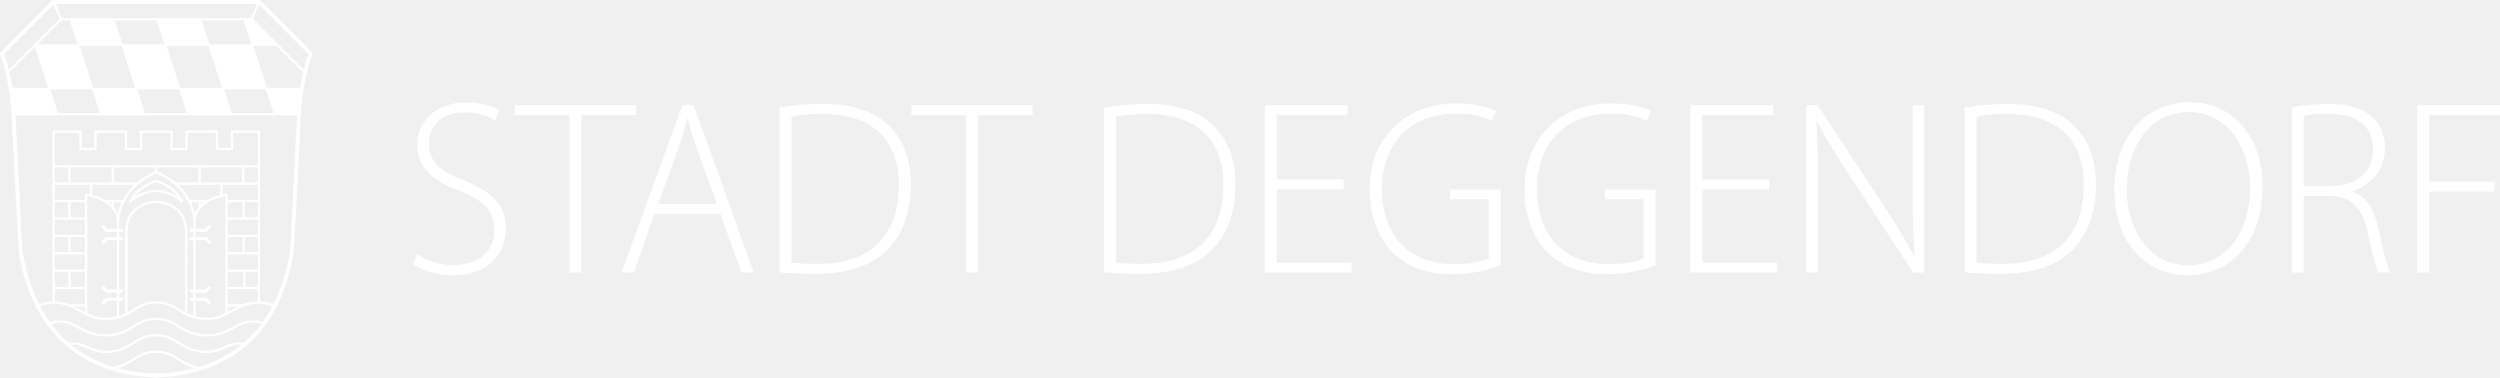
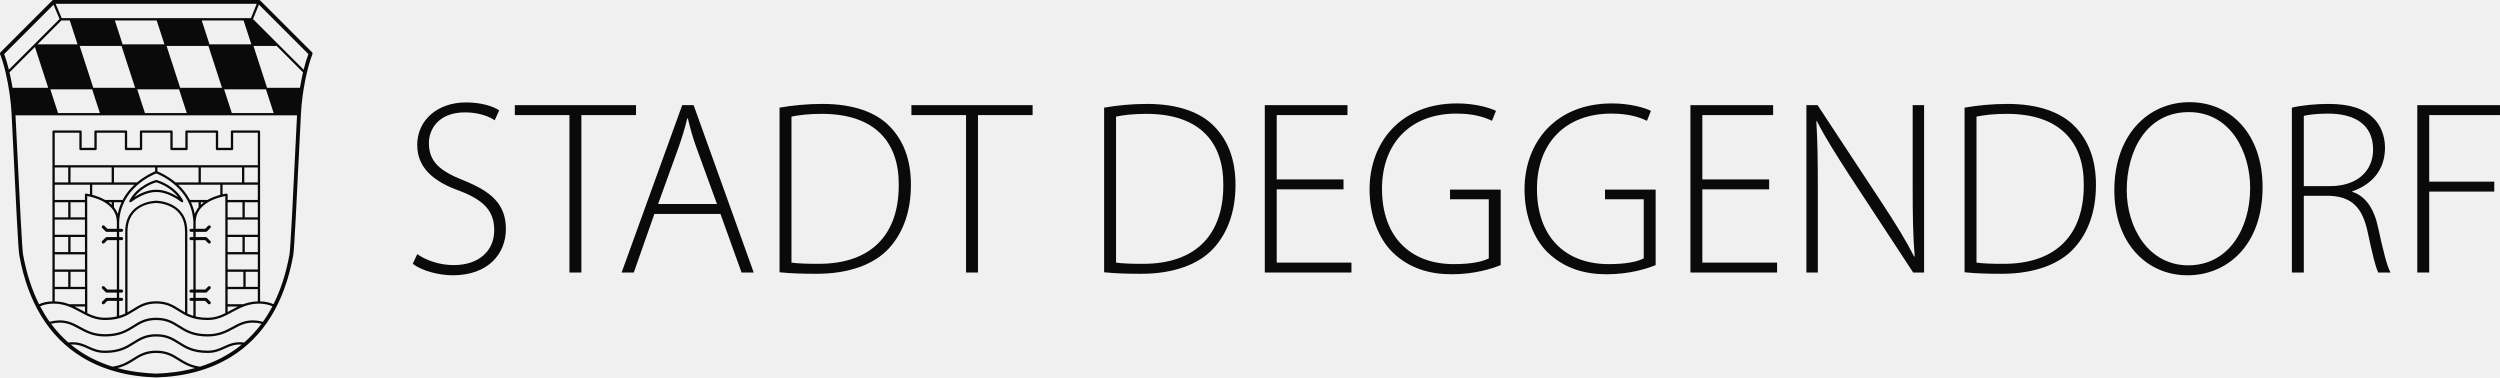
<svg xmlns="http://www.w3.org/2000/svg" version="1.1" id="Logo_1_" x="0px" y="0px" width="850.394px" height="128.39px" viewBox="0 0 850.394 128.39" enable-background="new 0 0 850.394 128.39" xml:space="preserve">
  <g id="Logo">
-     <polygon id="F" fill="#FFFFFF" points="850.39,39.148 850.39,35.77 822.262,35.77 822.262,92.7 826.316,92.7 826.316,65.168    848.447,65.168 848.447,61.79 826.316,61.79 826.316,39.148  " />
-     <path id="R" fill="#FFFFFF" d="M800.13,65.25v-0.17c6.589-2.276,11.149-7.18,11.149-14.862c0-3.97-1.521-7.773-3.969-10.055   c-3.213-3.211-7.941-4.815-15.376-4.815c-3.97,0-8.784,0.423-12.333,1.268V92.7h4.055V66.605h8.869   c7.519,0.337,11.066,4.05,12.84,12.245c1.521,7.187,2.703,12.169,3.634,13.851h4.141c-1.185-2.271-2.282-6.503-4.227-15.369   C807.564,70.999,804.69,66.688,800.13,65.25z M783.656,63.306V39.403c1.438-0.336,4.309-0.759,8.193-0.759   c8.954,0,15.376,3.545,15.376,12.244c0,7.522-5.745,12.418-14.53,12.418H783.656z" />
-     <path id="O" fill="#FFFFFF" d="M744.798,34.756c-14.275,0-25.594,11.325-25.594,29.988c0,17.827,10.896,28.896,24.92,28.896   c13.178,0,25.509-9.887,25.509-29.994C769.633,45.993,759.158,34.756,744.798,34.756z M744.378,90.253   c-13.517,0-20.952-12.747-20.952-25.595c0-13.346,6.674-26.524,21.12-26.524c14.275,0,20.864,13.689,20.864,25.765   C765.41,78.004,757.893,90.253,744.378,90.253z" />
-     <path id="D_2_" fill="#FFFFFF" d="M682.884,35.347c-5.407,0-10.223,0.51-14.616,1.268V92.62c4.139,0.428,8.278,0.51,12.67,0.51   c10.982,0,19.599-3.21,24.583-8.705c5.154-5.655,7.434-13.177,7.434-21.539c0-8.616-2.533-15.033-7.097-19.769   C701.127,38.134,693.271,35.347,682.884,35.347z M681.531,89.745c-3.632,0-6.927-0.081-9.207-0.416v-49.67   c2.449-0.51,5.912-0.934,10.304-0.934c18.333,0,26.354,9.887,26.188,24.327C708.815,79.521,699.777,89.745,681.531,89.745z" />
-     <path id="N" fill="#FFFFFF" d="M650.614,64.065c0,8.956,0.083,15.455,0.676,23.152l-0.169,0.082   c-2.789-5.495-6.082-10.814-10.727-17.908L618.26,35.77h-3.801V92.7h3.887V63.899c0-9.458-0.086-15.624-0.506-22.634l0.168-0.087   c2.957,5.828,6.845,11.827,11.064,18.417L650.783,92.7h3.715V35.77h-3.884V64.065z" />
-     <polygon id="E_1_" fill="#FFFFFF" points="579.064,64.409 601.787,64.409 601.787,61.03 579.064,61.03 579.064,39.148    603.142,39.148 603.142,35.77 575.011,35.77 575.011,92.7 604.49,92.7 604.49,89.329 579.064,89.329  " />
-     <path id="G_1_" fill="#FFFFFF" d="M545.952,67.789h13.177v20.102c-2.113,1.102-5.915,1.949-11.908,1.949   c-15.039,0-24.412-9.554-24.412-25.601c0-15.459,9.626-25.595,25.256-25.595c5.49,0,9.203,1.015,12.163,2.451l1.352-3.384   c-2.198-1.097-7.181-2.532-13.263-2.532c-19.344,0-29.736,13.433-29.736,29.23c0,9.12,3.13,16.806,7.859,21.452   c5.742,5.495,12.586,7.431,20.104,7.431c7.77,0,13.77-1.936,16.639-3.119V64.49h-17.229V67.789z" />
-     <path id="G" fill="#FFFFFF" d="M493.24,67.789h13.18v20.102c-2.115,1.102-5.916,1.949-11.912,1.949   c-15.035,0-24.411-9.554-24.411-25.601c0-15.459,9.628-25.595,25.259-25.595c5.488,0,9.201,1.015,12.159,2.451l1.354-3.384   c-2.197-1.097-7.179-2.532-13.259-2.532c-19.346,0-29.74,13.433-29.74,29.23c0,9.12,3.13,16.806,7.859,21.452   c5.744,5.495,12.587,7.431,20.104,7.431c7.769,0,13.77-1.936,16.638-3.119V64.49h-17.23V67.789z" />
-     <polygon id="E" fill="#FFFFFF" points="434.283,64.409 457.005,64.409 457.005,61.03 434.283,61.03 434.283,39.148 458.355,39.148    458.355,35.77 430.229,35.77 430.229,92.7 459.704,92.7 459.704,89.329 434.283,89.329  " />
-     <path id="D_1_" fill="#FFFFFF" d="M390.188,35.347c-5.405,0-10.22,0.51-14.611,1.268V92.62c4.138,0.428,8.277,0.51,12.67,0.51   c10.98,0,19.599-3.21,24.58-8.705c5.154-5.655,7.435-13.177,7.435-21.539c0-8.616-2.533-15.033-7.095-19.769   C408.435,38.134,400.578,35.347,390.188,35.347z M388.836,89.745c-3.631,0-6.924-0.081-9.205-0.416v-49.67   c2.448-0.51,5.912-0.934,10.304-0.934c18.331,0,26.355,9.887,26.186,24.327C416.12,79.521,407.084,89.745,388.836,89.745z" />
-     <polygon id="T_1_" fill="#FFFFFF" points="310.025,39.148 328.609,39.148 328.609,92.7 332.664,92.7 332.664,39.148    351.249,39.148 351.249,35.77 310.025,35.77  " />
-     <path id="D" fill="#FFFFFF" d="M279.784,35.347c-5.408,0-10.224,0.51-14.615,1.268V92.62c4.141,0.428,8.28,0.51,12.672,0.51   c10.981,0,19.599-3.21,24.581-8.705c5.154-5.655,7.433-13.177,7.433-21.539c0-8.616-2.532-15.033-7.093-19.769   C298.03,38.134,290.173,35.347,279.784,35.347z M278.432,89.745c-3.632,0-6.925-0.081-9.206-0.416v-49.67   c2.451-0.51,5.911-0.934,10.305-0.934c18.329,0,26.354,9.887,26.185,24.327C305.715,79.521,296.678,89.745,278.432,89.745z" />
-     <path id="A" fill="#FFFFFF" d="M232.056,35.77l-20.61,56.93h4.139l7.01-19.932h22.469l7.18,19.932h4.14l-20.442-56.93H232.056z    M243.883,69.392h-20.022l6.929-19.174c1.266-3.635,2.196-6.59,2.957-9.887h0.252c0.761,3.211,1.522,6.086,2.957,10.056   L243.883,69.392z" />
-     <polygon id="T" fill="#FFFFFF" points="216.346,35.77 175.122,35.77 175.122,39.148 193.705,39.148 193.705,92.7 197.76,92.7    197.76,39.148 216.346,39.148  " />
-     <path id="S" fill="#FFFFFF" d="M157.722,61.368c-8.193-3.212-11.829-6.423-11.829-12.755c0-4.48,3.125-10.391,12.333-10.391   c4.902,0,8.531,1.605,10.054,2.701l1.519-3.379c-1.942-1.351-5.999-2.7-11.317-2.7c-9.714,0-16.557,6.079-16.557,14.441   c0,7.777,5.488,12.505,14.615,15.716c8.276,3.21,11.572,6.925,11.572,13.34c0,7.011-5.238,11.833-13.768,11.833   c-4.734,0-9.21-1.517-12.419-3.721l-1.521,3.293c2.958,2.282,8.702,3.896,13.599,3.896c12.165,0,18.08-7.443,18.08-15.717   C172.082,69.392,167.099,65.168,157.722,61.368z" />
-     <path id="Kontur_Wappen" fill="#FFFFFF" d="M88.543,0.189C88.424,0.065,88.256,0,88.082,0H53.173c-0.005,0-0.011,0-0.017,0H18.225   c-0.172,0-0.337,0.066-0.46,0.189L0.189,17.765c-0.184,0.19-0.238,0.462-0.144,0.708c0.639,1.56,1.312,3.821,1.906,6.378   c1.06,4.523,1.779,9.593,1.995,13.919l0.012,0.255c1.543,31.479,2.241,45.852,2.625,47.928   c2.945,16.051,10.089,27.645,21.229,34.488c7.02,4.305,15.54,6.643,25.325,6.947c0.006,0,0.013,0,0.019,0s0.013,0,0.019,0   c9.785-0.305,18.303-2.643,25.324-6.947c11.14-6.844,18.284-18.438,21.229-34.488c0.379-2.076,1.082-16.445,2.625-47.913   l0.014-0.271c0.384-7.911,2.296-16.362,3.894-20.297c0.101-0.245,0.047-0.518-0.142-0.708L88.543,0.189z M53.156,1.304   c0.006,0,0.012,0,0.018,0h34.156l-1.973,4.867H20.984l-2.057-4.867L53.156,1.304z M71.264,15.09l-2.646-8.14h14.235l2.644,8.14   H71.264z M90.47,30.389l2.619,8.072H78.857l-2.622-8.072H90.47z M31.351,30.389l2.622,8.072H19.744l-2.622-8.072H31.351z    M12.75,15.09l8.139-8.14h2.844l2.645,8.14H12.75z M31.732,29.871l-4.636-14.256h14.231l4.636,14.256H31.732z M41.708,15.09   l-2.645-8.14h14.23l2.645,8.14H41.708z M60.911,30.389l2.623,8.072H49.303l-2.623-8.072H60.911z M61.286,29.871l-4.629-14.256   h14.229l4.635,14.256H61.286z M1.417,18.389L18.202,1.598l2.059,4.873L3.023,23.714C2.507,21.625,1.957,19.801,1.417,18.389z    M3.234,24.606l8.646-8.646l4.522,13.911H4.272C3.978,28.086,3.631,26.31,3.234,24.606z M53.157,127.09   c-4.234-0.139-8.741-0.678-13.216-1.895c2.436-0.576,4.09-1.602,5.699-2.621c2.05-1.285,3.986-2.504,7.492-2.514   c3.505,0.01,5.44,1.229,7.491,2.514c1.614,1.023,3.268,2.053,5.726,2.627C61.875,126.414,57.383,126.951,53.157,127.09z    M68.044,124.719c-3.227-0.428-5.146-1.631-7.004-2.803c-2.15-1.348-4.181-2.631-7.908-2.643H53.13   c-3.734,0.012-5.764,1.295-7.908,2.643c-1.858,1.168-3.769,2.365-6.973,2.797c-4.938-1.535-9.793-3.924-14.173-7.514   c2.479-0.131,4.075,0.586,5.719,1.346c1.633,0.74,3.313,1.516,5.884,1.516c5.091,0,7.576-1.572,9.983-3.086   c2.048-1.285,3.981-2.5,7.479-2.514l0,0c3.506,0.01,5.442,1.229,7.493,2.516c2.4,1.514,4.886,3.086,9.983,3.086   c2.571,0,4.25-0.777,5.876-1.516c1.65-0.762,3.248-1.48,5.736-1.346C77.845,120.795,72.982,123.188,68.044,124.719z    M83.066,116.502c-3.157-0.385-5.048,0.477-6.898,1.326c-1.553,0.717-3.157,1.447-5.552,1.447c-4.869,0-7.257-1.504-9.566-2.957   c-2.148-1.357-4.178-2.629-7.898-2.643v-0.002c-3.733,0.012-5.758,1.285-7.908,2.645c-2.311,1.453-4.697,2.955-9.566,2.955   c-2.401,0-4.005-0.729-5.553-1.447c-1.847-0.846-3.737-1.707-6.881-1.328c-2.098-1.828-4.069-3.934-5.878-6.369   c4.42-1.051,6.786,0.242,9.495,1.721c2.249,1.221,4.791,2.611,8.821,2.611c5.091,0,7.577-1.574,9.984-3.084   c2.05-1.287,3.986-2.504,7.49-2.516v0.002c3.506,0.01,5.442,1.229,7.493,2.514c2.4,1.512,4.886,3.084,9.983,3.084   c4.03,0,6.572-1.389,8.814-2.609c2.716-1.48,5.082-2.771,9.501-1.723C87.138,112.566,85.159,114.674,83.066,116.502z    M89.45,109.449c-4.924-1.264-7.575,0.182-10.375,1.709c-2.271,1.242-4.617,2.518-8.443,2.518c-4.869,0-7.255-1.502-9.566-2.957   c-2.15-1.357-4.181-2.631-7.908-2.643h-0.002c-3.734,0.01-5.757,1.283-7.908,2.641c-2.311,1.455-4.696,2.957-9.566,2.957   c-3.833,0-6.178-1.273-8.444-2.52c-2.801-1.525-5.452-2.971-10.376-1.707c-1.149-1.619-2.224-3.373-3.221-5.268   c1.245-0.533,2.672-0.889,4.561-0.896c3.832,0.002,6.5,1.449,9.073,2.852c2.452,1.34,4.983,2.727,8.408,2.727   c5.091,0,7.577-1.572,9.984-3.084c2.051-1.285,3.986-2.512,7.491-2.525c3.506,0.014,5.441,1.24,7.492,2.525   c2.4,1.512,4.886,3.084,9.983,3.084c3.424,0,5.956-1.387,8.407-2.727c2.573-1.402,5.236-2.85,9.071-2.852   c1.886,0.008,3.319,0.363,4.564,0.896C91.675,106.074,90.597,107.83,89.45,109.449z M27.391,51.065H32.5   c0.213,0,0.392-0.181,0.392-0.394v-5.522h9.583v5.522c0,0.212,0.173,0.394,0.393,0.394h5.104c0.217,0,0.391-0.181,0.391-0.394   v-5.522h9.589v5.522c0,0.212,0.174,0.394,0.387,0.394h5.108c0.219,0,0.393-0.181,0.393-0.394v-5.522h9.581v5.522   c0,0.212,0.174,0.394,0.394,0.394h5.108c0.213,0,0.387-0.181,0.387-0.394v-5.522h8.387v11.045H18.617V45.149h8.381v5.522   C26.998,50.884,27.177,51.065,27.391,51.065z M64.961,99.535h0.817v1.78h-0.817c-0.286,0-0.52,0.235-0.52,0.524   c0,0.285,0.234,0.51,0.52,0.51h0.817v5.088c-0.756-0.227-1.433-0.5-2.056-0.799L63.719,78.82c0-10.421-10.455-10.549-10.563-10.549   c-0.107,0-10.563,0.128-10.563,10.549l-0.004,27.818c-0.629,0.299-1.299,0.572-2.055,0.799v-5.088h0.82   c0.288,0,0.524-0.225,0.524-0.51c0-0.289-0.236-0.524-0.524-0.524h-0.82v-1.78h0.82c0.288,0,0.524-0.235,0.524-0.523   c0-0.289-0.236-0.524-0.524-0.524h-0.82V81.689h0.82c0.288,0,0.524-0.235,0.524-0.523c0-0.289-0.236-0.524-0.524-0.524h-0.82   v-1.778h0.82c0.288,0,0.524-0.237,0.524-0.525c0-0.289-0.236-0.51-0.524-0.51h-0.82V75.55C41,64.043,51.846,59.492,53.156,58.988   c1.311,0.505,12.165,5.059,12.621,16.56v2.278h-0.816c-0.286,0-0.52,0.223-0.52,0.512c0,0.288,0.234,0.523,0.52,0.523h0.816v1.78   h-0.816c-0.286,0-0.52,0.235-0.52,0.524c0,0.288,0.234,0.523,0.52,0.523h0.816l0.001,16.798h-0.817c-0.286,0-0.52,0.235-0.52,0.524   C64.441,99.3,64.675,99.535,64.961,99.535z M62.942,106.242c-0.662-0.369-1.274-0.746-1.877-1.123   c-2.15-1.357-4.181-2.631-7.908-2.641h-0.002c-3.734,0.01-5.757,1.283-7.908,2.641c-0.604,0.377-1.216,0.754-1.878,1.123   l0.004-27.422c0-9.636,9.382-9.769,9.783-9.77c0.023,0,2.48,0.02,4.909,1.236c3.232,1.614,4.875,4.483,4.875,8.534L62.942,106.242z    M34.767,77.552l1.163,1.161c0.025,0.025,0.058,0.047,0.087,0.066c0.002,0.002,0.004,0.002,0.006,0.004   c0.025,0.016,0.052,0.029,0.082,0.041c0.007,0.002,0.013,0.004,0.018,0.004c0.055,0.021,0.113,0.035,0.183,0.035h3.444v1.778   h-3.444c-0.069,0-0.128,0.014-0.183,0.033c-0.004,0.002-0.011,0.004-0.018,0.004c-0.03,0.012-0.057,0.033-0.082,0.056   c-0.002,0.002-0.004,0.002-0.006,0.004c-0.029,0.018-0.062,0.041-0.087,0.064l-1.163,1.164c-0.201,0.196-0.201,0.535,0,0.731   c0.104,0.108,0.238,0.157,0.372,0.157c0.134,0,0.268-0.049,0.366-0.157l1.013-1.009h3.231v16.798h-3.23l-1.014-1.009   c-0.201-0.206-0.529-0.206-0.737,0c-0.201,0.196-0.201,0.534,0,0.731l1.163,1.164c0.025,0.023,0.058,0.047,0.087,0.064   c0.002,0.002,0.004,0.002,0.006,0.005c0.025,0.022,0.052,0.043,0.083,0.055c0.006,0,0.012,0.002,0.016,0.004   c0.054,0.02,0.113,0.033,0.182,0.033h3.444v1.78h-3.444c-0.069,0-0.128,0.012-0.182,0.033c-0.004,0.002-0.01,0.002-0.016,0.004   c-0.031,0.012-0.058,0.025-0.083,0.043c-0.002,0-0.004,0.002-0.006,0.002c-0.029,0.02-0.062,0.041-0.087,0.066l-1.163,1.161   c-0.201,0.209-0.201,0.537,0,0.744c0.104,0.098,0.238,0.146,0.372,0.146c0.134,0,0.268-0.049,0.365-0.146l1.014-1.02h3.23v5.287   c-1.143,0.27-2.474,0.439-4.067,0.439c-2.329,0-4.196-0.664-5.983-1.543l-0.032-39.84c1.989,0.35,10.078,2.166,10.083,8.849   c0,0.002,0,0.004,0,0.006v2.28h-3.231l-1.013-1.021c-0.201-0.204-0.529-0.204-0.737,0C34.566,77.014,34.566,77.343,34.767,77.552z    M31.376,62.832h14.34c-1.473,1.372-2.904,3.086-3.992,5.181h-5.978c-1.526-0.879-3.139-1.416-4.37-1.743V62.832z M23.99,62.052   v-5.078h13.993v5.078H23.99z M38.77,62.052v-5.078h13.993v1.327c-0.82,0.328-3.465,1.49-6.162,3.751H38.77z M37.983,68.799v0.863   c-0.326-0.316-0.671-0.603-1.035-0.863H37.983z M38.77,70.502v-1.703h2.568c-0.556,1.206-0.997,2.532-1.27,3.982   C39.753,71.925,39.305,71.169,38.77,70.502z M74.934,62.832v3.439c-1.23,0.327-2.841,0.864-4.367,1.742h-5.976   c-1.093-2.094-2.52-3.809-3.993-5.181H74.934z M68.323,62.052v-5.078h13.999v5.078H68.323z M69.363,68.799   c-0.362,0.261-0.708,0.548-1.04,0.866v-0.866H69.363z M67.542,62.052h-7.83c-2.698-2.261-5.344-3.424-6.164-3.751v-1.327h13.994   V62.052z M64.977,68.799h2.565v1.705c-0.542,0.667-0.989,1.421-1.298,2.276C65.966,71.331,65.526,70.005,64.977,68.799z    M66.558,107.568v-5.219h3.242l1.01,1.02c0.104,0.098,0.238,0.146,0.372,0.146c0.135,0,0.268-0.049,0.367-0.146   c0.206-0.207,0.206-0.535,0-0.744l-1.16-1.161c-0.029-0.025-0.056-0.047-0.085-0.066c-0.001,0-0.004-0.002-0.006-0.002   c-0.025-0.018-0.055-0.031-0.086-0.043c-0.004-0.002-0.009-0.002-0.013-0.004c-0.055-0.021-0.12-0.033-0.182-0.033h-3.458v-1.78   h3.458c0.062,0,0.127-0.014,0.182-0.033c0.004-0.002,0.009-0.002,0.013-0.004c0.032-0.012,0.061-0.032,0.086-0.055   c0.002,0,0.004-0.003,0.006-0.003c0.029-0.02,0.056-0.043,0.085-0.066l1.16-1.164c0.206-0.194,0.206-0.535,0-0.729   c-0.203-0.208-0.531-0.208-0.739,0l-1.01,1.007h-3.242V81.689h3.242l1.01,1.007c0.104,0.11,0.238,0.159,0.372,0.159   c0.135,0,0.268-0.049,0.367-0.159c0.206-0.194,0.206-0.533,0-0.729l-1.16-1.164c-0.029-0.023-0.056-0.047-0.085-0.064   c-0.001-0.002-0.004-0.002-0.006-0.004c-0.025-0.022-0.055-0.044-0.086-0.056c-0.004-0.002-0.009-0.002-0.013-0.004   c-0.055-0.021-0.12-0.033-0.182-0.033h-3.458v-1.78h3.458c0.062,0,0.127-0.012,0.182-0.033c0.004,0,0.009-0.002,0.013-0.004   c0.032-0.012,0.061-0.025,0.086-0.041c0.002-0.002,0.004-0.002,0.006-0.004c0.029-0.02,0.056-0.041,0.085-0.066l1.16-1.161   c0.206-0.209,0.206-0.538,0-0.745c-0.203-0.204-0.531-0.204-0.739,0l-1.01,1.02h-3.242v-2.278c0-6.689,8.103-8.505,10.088-8.854   v39.824c-1.797,0.887-3.672,1.559-6.015,1.559c-1.598,0-2.924-0.17-4.074-0.439V107.568z M75.715,66.084v-3.252h11.979v5.181   H77.433v-1.775c0-0.112-0.053-0.214-0.132-0.292c-0.086-0.071-0.2-0.111-0.305-0.094C76.968,65.856,76.478,65.915,75.715,66.084z    M83.102,62.052v-5.078h4.592v5.078H83.102z M77.433,79.841v-5.133h10.261v5.133H77.433z M82.479,80.616v5.136h-5.046v-5.136   H82.479z M77.433,73.925v-5.125h5.046v5.125H77.433z M83.259,73.925v-5.125h4.435v5.125H83.259z M77.433,92.446h5.339v5.125h-5.339   V92.446z M77.433,104.266h3.496c-0.78,0.375-1.527,0.787-2.267,1.188c-0.414,0.227-0.824,0.443-1.229,0.658V104.266z    M77.433,103.48v-5.122h10.262v4.151c-1.894,0.047-3.503,0.424-4.957,0.971H77.433z M83.551,97.572v-5.125h4.143v5.125H83.551z    M77.433,91.662v-5.136h10.262v5.136H77.433z M83.259,85.752v-5.136h4.435l0,5.136H83.259z M23.204,56.974v5.078h-4.586v-5.078   H23.204z M30.597,62.832v3.251c-0.762-0.168-1.257-0.227-1.279-0.231c-0.109-0.018-0.218,0.023-0.305,0.095   c-0.084,0.077-0.131,0.179-0.131,0.291l0.001,1.775H18.617v-5.181H30.597z M28.911,106.129c-0.416-0.215-0.835-0.443-1.26-0.676   c-0.739-0.4-1.486-0.813-2.27-1.188h3.528L28.911,106.129z M28.905,97.572H23.99v-5.125h4.911L28.905,97.572z M28.896,85.752H23.99   v-5.136h4.902L28.896,85.752z M28.887,73.925H23.99v-5.125h4.893L28.887,73.925z M23.204,68.799v5.125h-4.586v-5.125H23.204z    M28.887,74.708l0.004,5.133H18.617v-5.133H28.887z M23.204,80.616v5.136h-4.586v-5.136H23.204z M28.896,86.526l0.004,5.136H18.617   v-5.136H28.896z M23.204,92.446v5.125h-4.587v-5.125H23.204z M28.905,98.359l0.004,5.122h-5.333   c-1.455-0.547-3.065-0.924-4.958-0.971v-4.151H28.905z M88.11,102.887v-0.123l0,0V102.887z M98.446,86.715   c-1.203,6.557-3.066,12.092-5.414,16.756c-1.243-0.543-2.683-0.914-4.558-0.961l0-57.747c0-0.219-0.174-0.394-0.393-0.394H78.92   c-0.219,0-0.393,0.175-0.393,0.394v5.516h-4.323v-5.516c0-0.219-0.18-0.394-0.392-0.394H63.445c-0.213,0-0.393,0.175-0.393,0.394   v5.516H58.73v-5.516c0-0.219-0.174-0.394-0.393-0.394H47.971c-0.215,0-0.389,0.175-0.389,0.394v5.516h-4.329v-5.516   c0-0.219-0.173-0.394-0.386-0.394H32.5c-0.22,0-0.393,0.175-0.393,0.394v5.516h-4.322v-5.516c0-0.219-0.18-0.394-0.393-0.394   h-9.167c-0.213,0-0.387,0.175-0.387,0.394v57.747c-1.874,0.047-3.314,0.418-4.557,0.961c-2.347-4.664-4.211-10.199-5.413-16.756   c-0.368-1.989-1.068-16.25-2.594-47.474h95.766C99.508,70.465,98.812,84.726,98.446,86.715z M102.038,29.871H90.845l-4.632-14.256   h7.866l9,8.993C102.696,26.239,102.344,28.017,102.038,29.871z M103.29,23.716L86.07,6.491l2-4.929l16.827,16.827   C104.367,19.767,103.814,21.598,103.29,23.716z" />
-     <path id="Kontur_Torspitze" fill="#FFFFFF" d="M53.283,61.234c-0.038-0.012-0.089-0.018-0.126-0.019   c-0.037,0.001-0.092,0.007-0.127,0.019c-0.454,0.124-6.218,1.771-9.01,6.998c-0.066,0.123-0.063,0.269,0.012,0.381   c0.067,0.119,0.196,0.195,0.333,0.195c0.133,0,0.208-0.063,0.286-0.117c1.067-0.81,4.902-3.48,8.506-3.361   c3.599-0.12,7.439,2.551,8.506,3.361c0.072,0.054,0.153,0.117,0.285,0.117c0.138,0,0.266-0.076,0.333-0.195   c0.074-0.112,0.078-0.259,0.009-0.381C59.501,63.005,53.737,61.358,53.283,61.234z M53.157,64.551   c-2.764-0.092-5.612,1.329-7.418,2.445c2.687-3.505,6.717-4.782,7.418-4.986c0.701,0.204,4.731,1.48,7.416,4.986   C58.768,65.88,55.92,64.459,53.157,64.551z" />
+     <polygon id="F" fill="#0a0a0a" points="850.39,39.148 850.39,35.77 822.262,35.77 822.262,92.7 826.316,92.7 826.316,65.168    848.447,65.168 848.447,61.79 826.316,61.79 826.316,39.148  " />
+     <path id="R" fill="#0a0a0a" d="M800.13,65.25v-0.17c6.589-2.276,11.149-7.18,11.149-14.862c0-3.97-1.521-7.773-3.969-10.055   c-3.213-3.211-7.941-4.815-15.376-4.815c-3.97,0-8.784,0.423-12.333,1.268V92.7h4.055V66.605h8.869   c7.519,0.337,11.066,4.05,12.84,12.245c1.521,7.187,2.703,12.169,3.634,13.851h4.141c-1.185-2.271-2.282-6.503-4.227-15.369   C807.564,70.999,804.69,66.688,800.13,65.25z M783.656,63.306V39.403c1.438-0.336,4.309-0.759,8.193-0.759   c8.954,0,15.376,3.545,15.376,12.244c0,7.522-5.745,12.418-14.53,12.418H783.656z" />
+     <path id="O" fill="#0a0a0a" d="M744.798,34.756c-14.275,0-25.594,11.325-25.594,29.988c0,17.827,10.896,28.896,24.92,28.896   c13.178,0,25.509-9.887,25.509-29.994C769.633,45.993,759.158,34.756,744.798,34.756z M744.378,90.253   c-13.517,0-20.952-12.747-20.952-25.595c0-13.346,6.674-26.524,21.12-26.524c14.275,0,20.864,13.689,20.864,25.765   C765.41,78.004,757.893,90.253,744.378,90.253z" />
+     <path id="D_2_" fill="#0a0a0a" d="M682.884,35.347c-5.407,0-10.223,0.51-14.616,1.268V92.62c4.139,0.428,8.278,0.51,12.67,0.51   c10.982,0,19.599-3.21,24.583-8.705c5.154-5.655,7.434-13.177,7.434-21.539c0-8.616-2.533-15.033-7.097-19.769   C701.127,38.134,693.271,35.347,682.884,35.347z M681.531,89.745c-3.632,0-6.927-0.081-9.207-0.416v-49.67   c2.449-0.51,5.912-0.934,10.304-0.934c18.333,0,26.354,9.887,26.188,24.327C708.815,79.521,699.777,89.745,681.531,89.745z" />
+     <path id="N" fill="#0a0a0a" d="M650.614,64.065c0,8.956,0.083,15.455,0.676,23.152l-0.169,0.082   c-2.789-5.495-6.082-10.814-10.727-17.908L618.26,35.77h-3.801V92.7h3.887V63.899c0-9.458-0.086-15.624-0.506-22.634l0.168-0.087   c2.957,5.828,6.845,11.827,11.064,18.417L650.783,92.7h3.715V35.77h-3.884V64.065z" />
+     <polygon id="E_1_" fill="#0a0a0a" points="579.064,64.409 601.787,64.409 601.787,61.03 579.064,61.03 579.064,39.148    603.142,39.148 603.142,35.77 575.011,35.77 575.011,92.7 604.49,92.7 604.49,89.329 579.064,89.329  " />
+     <path id="G_1_" fill="#0a0a0a" d="M545.952,67.789h13.177v20.102c-2.113,1.102-5.915,1.949-11.908,1.949   c-15.039,0-24.412-9.554-24.412-25.601c0-15.459,9.626-25.595,25.256-25.595c5.49,0,9.203,1.015,12.163,2.451l1.352-3.384   c-2.198-1.097-7.181-2.532-13.263-2.532c-19.344,0-29.736,13.433-29.736,29.23c0,9.12,3.13,16.806,7.859,21.452   c5.742,5.495,12.586,7.431,20.104,7.431c7.77,0,13.77-1.936,16.639-3.119V64.49h-17.229V67.789z" />
+     <path id="G" fill="#0a0a0a" d="M493.24,67.789h13.18v20.102c-2.115,1.102-5.916,1.949-11.912,1.949   c-15.035,0-24.411-9.554-24.411-25.601c0-15.459,9.628-25.595,25.259-25.595c5.488,0,9.201,1.015,12.159,2.451l1.354-3.384   c-2.197-1.097-7.179-2.532-13.259-2.532c-19.346,0-29.74,13.433-29.74,29.23c0,9.12,3.13,16.806,7.859,21.452   c5.744,5.495,12.587,7.431,20.104,7.431c7.769,0,13.77-1.936,16.638-3.119V64.49h-17.23V67.789z" />
+     <polygon id="E" fill="#0a0a0a" points="434.283,64.409 457.005,64.409 457.005,61.03 434.283,61.03 434.283,39.148 458.355,39.148    458.355,35.77 430.229,35.77 430.229,92.7 459.704,92.7 459.704,89.329 434.283,89.329  " />
+     <path id="D_1_" fill="#0a0a0a" d="M390.188,35.347c-5.405,0-10.22,0.51-14.611,1.268V92.62c4.138,0.428,8.277,0.51,12.67,0.51   c10.98,0,19.599-3.21,24.58-8.705c5.154-5.655,7.435-13.177,7.435-21.539c0-8.616-2.533-15.033-7.095-19.769   C408.435,38.134,400.578,35.347,390.188,35.347z M388.836,89.745c-3.631,0-6.924-0.081-9.205-0.416v-49.67   c2.448-0.51,5.912-0.934,10.304-0.934c18.331,0,26.355,9.887,26.186,24.327C416.12,79.521,407.084,89.745,388.836,89.745z" />
+     <polygon id="T_1_" fill="#0a0a0a" points="310.025,39.148 328.609,39.148 328.609,92.7 332.664,92.7 332.664,39.148    351.249,39.148 351.249,35.77 310.025,35.77  " />
+     <path id="D" fill="#0a0a0a" d="M279.784,35.347c-5.408,0-10.224,0.51-14.615,1.268V92.62c4.141,0.428,8.28,0.51,12.672,0.51   c10.981,0,19.599-3.21,24.581-8.705c5.154-5.655,7.433-13.177,7.433-21.539c0-8.616-2.532-15.033-7.093-19.769   C298.03,38.134,290.173,35.347,279.784,35.347z M278.432,89.745c-3.632,0-6.925-0.081-9.206-0.416v-49.67   c2.451-0.51,5.911-0.934,10.305-0.934c18.329,0,26.354,9.887,26.185,24.327C305.715,79.521,296.678,89.745,278.432,89.745z" />
+     <path id="A" fill="#0a0a0a" d="M232.056,35.77l-20.61,56.93h4.139l7.01-19.932h22.469l7.18,19.932h4.14l-20.442-56.93H232.056z    M243.883,69.392h-20.022l6.929-19.174c1.266-3.635,2.196-6.59,2.957-9.887h0.252c0.761,3.211,1.522,6.086,2.957,10.056   L243.883,69.392z" />
+     <polygon id="T" fill="#0a0a0a" points="216.346,35.77 175.122,35.77 175.122,39.148 193.705,39.148 193.705,92.7 197.76,92.7    197.76,39.148 216.346,39.148  " />
+     <path id="S" fill="#0a0a0a" d="M157.722,61.368c-8.193-3.212-11.829-6.423-11.829-12.755c0-4.48,3.125-10.391,12.333-10.391   c4.902,0,8.531,1.605,10.054,2.701l1.519-3.379c-1.942-1.351-5.999-2.7-11.317-2.7c-9.714,0-16.557,6.079-16.557,14.441   c0,7.777,5.488,12.505,14.615,15.716c8.276,3.21,11.572,6.925,11.572,13.34c0,7.011-5.238,11.833-13.768,11.833   c-4.734,0-9.21-1.517-12.419-3.721l-1.521,3.293c2.958,2.282,8.702,3.896,13.599,3.896c12.165,0,18.08-7.443,18.08-15.717   C172.082,69.392,167.099,65.168,157.722,61.368z" />
+     <path id="Kontur_Wappen" fill="#0a0a0a" d="M88.543,0.189C88.424,0.065,88.256,0,88.082,0H53.173c-0.005,0-0.011,0-0.017,0H18.225   c-0.172,0-0.337,0.066-0.46,0.189L0.189,17.765c-0.184,0.19-0.238,0.462-0.144,0.708c0.639,1.56,1.312,3.821,1.906,6.378   c1.06,4.523,1.779,9.593,1.995,13.919l0.012,0.255c1.543,31.479,2.241,45.852,2.625,47.928   c2.945,16.051,10.089,27.645,21.229,34.488c7.02,4.305,15.54,6.643,25.325,6.947c0.006,0,0.013,0,0.019,0s0.013,0,0.019,0   c9.785-0.305,18.303-2.643,25.324-6.947c11.14-6.844,18.284-18.438,21.229-34.488c0.379-2.076,1.082-16.445,2.625-47.913   l0.014-0.271c0.384-7.911,2.296-16.362,3.894-20.297c0.101-0.245,0.047-0.518-0.142-0.708L88.543,0.189z M53.156,1.304   c0.006,0,0.012,0,0.018,0h34.156l-1.973,4.867H20.984l-2.057-4.867L53.156,1.304z M71.264,15.09l-2.646-8.14h14.235l2.644,8.14   H71.264z M90.47,30.389l2.619,8.072H78.857l-2.622-8.072H90.47z M31.351,30.389l2.622,8.072H19.744l-2.622-8.072H31.351z    M12.75,15.09l8.139-8.14h2.844l2.645,8.14H12.75z M31.732,29.871l-4.636-14.256h14.231l4.636,14.256H31.732z M41.708,15.09   l-2.645-8.14h14.23l2.645,8.14H41.708z M60.911,30.389l2.623,8.072H49.303l-2.623-8.072H60.911z M61.286,29.871l-4.629-14.256   h14.229l4.635,14.256H61.286z M1.417,18.389L18.202,1.598l2.059,4.873L3.023,23.714C2.507,21.625,1.957,19.801,1.417,18.389z    M3.234,24.606l8.646-8.646l4.522,13.911H4.272C3.978,28.086,3.631,26.31,3.234,24.606z M53.157,127.09   c-4.234-0.139-8.741-0.678-13.216-1.895c2.436-0.576,4.09-1.602,5.699-2.621c2.05-1.285,3.986-2.504,7.492-2.514   c3.505,0.01,5.44,1.229,7.491,2.514c1.614,1.023,3.268,2.053,5.726,2.627C61.875,126.414,57.383,126.951,53.157,127.09z    M68.044,124.719c-3.227-0.428-5.146-1.631-7.004-2.803c-2.15-1.348-4.181-2.631-7.908-2.643H53.13   c-3.734,0.012-5.764,1.295-7.908,2.643c-1.858,1.168-3.769,2.365-6.973,2.797c-4.938-1.535-9.793-3.924-14.173-7.514   c2.479-0.131,4.075,0.586,5.719,1.346c1.633,0.74,3.313,1.516,5.884,1.516c5.091,0,7.576-1.572,9.983-3.086   c2.048-1.285,3.981-2.5,7.479-2.514l0,0c3.506,0.01,5.442,1.229,7.493,2.516c2.4,1.514,4.886,3.086,9.983,3.086   c2.571,0,4.25-0.777,5.876-1.516c1.65-0.762,3.248-1.48,5.736-1.346C77.845,120.795,72.982,123.188,68.044,124.719z    M83.066,116.502c-3.157-0.385-5.048,0.477-6.898,1.326c-1.553,0.717-3.157,1.447-5.552,1.447c-4.869,0-7.257-1.504-9.566-2.957   c-2.148-1.357-4.178-2.629-7.898-2.643v-0.002c-3.733,0.012-5.758,1.285-7.908,2.645c-2.311,1.453-4.697,2.955-9.566,2.955   c-2.401,0-4.005-0.729-5.553-1.447c-1.847-0.846-3.737-1.707-6.881-1.328c-2.098-1.828-4.069-3.934-5.878-6.369   c4.42-1.051,6.786,0.242,9.495,1.721c2.249,1.221,4.791,2.611,8.821,2.611c5.091,0,7.577-1.574,9.984-3.084   c2.05-1.287,3.986-2.504,7.49-2.516v0.002c3.506,0.01,5.442,1.229,7.493,2.514c2.4,1.512,4.886,3.084,9.983,3.084   c4.03,0,6.572-1.389,8.814-2.609c2.716-1.48,5.082-2.771,9.501-1.723C87.138,112.566,85.159,114.674,83.066,116.502z    M89.45,109.449c-4.924-1.264-7.575,0.182-10.375,1.709c-2.271,1.242-4.617,2.518-8.443,2.518c-4.869,0-7.255-1.502-9.566-2.957   c-2.15-1.357-4.181-2.631-7.908-2.643h-0.002c-3.734,0.01-5.757,1.283-7.908,2.641c-2.311,1.455-4.696,2.957-9.566,2.957   c-3.833,0-6.178-1.273-8.444-2.52c-2.801-1.525-5.452-2.971-10.376-1.707c-1.149-1.619-2.224-3.373-3.221-5.268   c1.245-0.533,2.672-0.889,4.561-0.896c3.832,0.002,6.5,1.449,9.073,2.852c2.452,1.34,4.983,2.727,8.408,2.727   c5.091,0,7.577-1.572,9.984-3.084c2.051-1.285,3.986-2.512,7.491-2.525c3.506,0.014,5.441,1.24,7.492,2.525   c2.4,1.512,4.886,3.084,9.983,3.084c3.424,0,5.956-1.387,8.407-2.727c2.573-1.402,5.236-2.85,9.071-2.852   c1.886,0.008,3.319,0.363,4.564,0.896C91.675,106.074,90.597,107.83,89.45,109.449z M27.391,51.065H32.5   c0.213,0,0.392-0.181,0.392-0.394v-5.522h9.583v5.522c0,0.212,0.173,0.394,0.393,0.394h5.104c0.217,0,0.391-0.181,0.391-0.394   v-5.522h9.589v5.522c0,0.212,0.174,0.394,0.387,0.394h5.108c0.219,0,0.393-0.181,0.393-0.394v-5.522h9.581v5.522   c0,0.212,0.174,0.394,0.394,0.394h5.108c0.213,0,0.387-0.181,0.387-0.394v-5.522h8.387v11.045H18.617V45.149h8.381v5.522   C26.998,50.884,27.177,51.065,27.391,51.065z M64.961,99.535h0.817v1.78h-0.817c-0.286,0-0.52,0.235-0.52,0.524   c0,0.285,0.234,0.51,0.52,0.51h0.817v5.088c-0.756-0.227-1.433-0.5-2.056-0.799L63.719,78.82c0-10.421-10.455-10.549-10.563-10.549   c-0.107,0-10.563,0.128-10.563,10.549l-0.004,27.818c-0.629,0.299-1.299,0.572-2.055,0.799v-5.088h0.82   c0.288,0,0.524-0.225,0.524-0.51c0-0.289-0.236-0.524-0.524-0.524h-0.82v-1.78h0.82c0.288,0,0.524-0.235,0.524-0.523   c0-0.289-0.236-0.524-0.524-0.524h-0.82V81.689h0.82c0.288,0,0.524-0.235,0.524-0.523c0-0.289-0.236-0.524-0.524-0.524h-0.82   v-1.778h0.82c0.288,0,0.524-0.237,0.524-0.525c0-0.289-0.236-0.51-0.524-0.51h-0.82V75.55C41,64.043,51.846,59.492,53.156,58.988   c1.311,0.505,12.165,5.059,12.621,16.56v2.278h-0.816c-0.286,0-0.52,0.223-0.52,0.512c0,0.288,0.234,0.523,0.52,0.523h0.816v1.78   h-0.816c-0.286,0-0.52,0.235-0.52,0.524c0,0.288,0.234,0.523,0.52,0.523h0.816l0.001,16.798h-0.817c-0.286,0-0.52,0.235-0.52,0.524   C64.441,99.3,64.675,99.535,64.961,99.535z M62.942,106.242c-0.662-0.369-1.274-0.746-1.877-1.123   c-2.15-1.357-4.181-2.631-7.908-2.641h-0.002c-3.734,0.01-5.757,1.283-7.908,2.641c-0.604,0.377-1.216,0.754-1.878,1.123   l0.004-27.422c0-9.636,9.382-9.769,9.783-9.77c0.023,0,2.48,0.02,4.909,1.236c3.232,1.614,4.875,4.483,4.875,8.534L62.942,106.242z    M34.767,77.552l1.163,1.161c0.025,0.025,0.058,0.047,0.087,0.066c0.002,0.002,0.004,0.002,0.006,0.004   c0.025,0.016,0.052,0.029,0.082,0.041c0.007,0.002,0.013,0.004,0.018,0.004c0.055,0.021,0.113,0.035,0.183,0.035h3.444v1.778   h-3.444c-0.069,0-0.128,0.014-0.183,0.033c-0.004,0.002-0.011,0.004-0.018,0.004c-0.03,0.012-0.057,0.033-0.082,0.056   c-0.002,0.002-0.004,0.002-0.006,0.004c-0.029,0.018-0.062,0.041-0.087,0.064l-1.163,1.164c-0.201,0.196-0.201,0.535,0,0.731   c0.104,0.108,0.238,0.157,0.372,0.157c0.134,0,0.268-0.049,0.366-0.157l1.013-1.009h3.231v16.798h-3.23l-1.014-1.009   c-0.201-0.206-0.529-0.206-0.737,0c-0.201,0.196-0.201,0.534,0,0.731l1.163,1.164c0.025,0.023,0.058,0.047,0.087,0.064   c0.002,0.002,0.004,0.002,0.006,0.005c0.025,0.022,0.052,0.043,0.083,0.055c0.006,0,0.012,0.002,0.016,0.004   c0.054,0.02,0.113,0.033,0.182,0.033h3.444v1.78h-3.444c-0.069,0-0.128,0.012-0.182,0.033c-0.004,0.002-0.01,0.002-0.016,0.004   c-0.031,0.012-0.058,0.025-0.083,0.043c-0.002,0-0.004,0.002-0.006,0.002c-0.029,0.02-0.062,0.041-0.087,0.066l-1.163,1.161   c-0.201,0.209-0.201,0.537,0,0.744c0.104,0.098,0.238,0.146,0.372,0.146c0.134,0,0.268-0.049,0.365-0.146l1.014-1.02h3.23v5.287   c-1.143,0.27-2.474,0.439-4.067,0.439c-2.329,0-4.196-0.664-5.983-1.543l-0.032-39.84c1.989,0.35,10.078,2.166,10.083,8.849   c0,0.002,0,0.004,0,0.006v2.28h-3.231l-1.013-1.021c-0.201-0.204-0.529-0.204-0.737,0C34.566,77.014,34.566,77.343,34.767,77.552z    M31.376,62.832h14.34c-1.473,1.372-2.904,3.086-3.992,5.181h-5.978c-1.526-0.879-3.139-1.416-4.37-1.743V62.832z M23.99,62.052   v-5.078h13.993v5.078H23.99z M38.77,62.052v-5.078h13.993v1.327c-0.82,0.328-3.465,1.49-6.162,3.751H38.77z M37.983,68.799v0.863   c-0.326-0.316-0.671-0.603-1.035-0.863H37.983z M38.77,70.502v-1.703h2.568c-0.556,1.206-0.997,2.532-1.27,3.982   C39.753,71.925,39.305,71.169,38.77,70.502z M74.934,62.832v3.439c-1.23,0.327-2.841,0.864-4.367,1.742h-5.976   c-1.093-2.094-2.52-3.809-3.993-5.181H74.934z M68.323,62.052v-5.078h13.999v5.078H68.323z M69.363,68.799   c-0.362,0.261-0.708,0.548-1.04,0.866v-0.866H69.363z M67.542,62.052h-7.83c-2.698-2.261-5.344-3.424-6.164-3.751v-1.327h13.994   V62.052z M64.977,68.799h2.565v1.705c-0.542,0.667-0.989,1.421-1.298,2.276C65.966,71.331,65.526,70.005,64.977,68.799z    M66.558,107.568v-5.219h3.242l1.01,1.02c0.104,0.098,0.238,0.146,0.372,0.146c0.135,0,0.268-0.049,0.367-0.146   c0.206-0.207,0.206-0.535,0-0.744l-1.16-1.161c-0.029-0.025-0.056-0.047-0.085-0.066c-0.001,0-0.004-0.002-0.006-0.002   c-0.025-0.018-0.055-0.031-0.086-0.043c-0.004-0.002-0.009-0.002-0.013-0.004c-0.055-0.021-0.12-0.033-0.182-0.033h-3.458v-1.78   h3.458c0.062,0,0.127-0.014,0.182-0.033c0.004-0.002,0.009-0.002,0.013-0.004c0.032-0.012,0.061-0.032,0.086-0.055   c0.002,0,0.004-0.003,0.006-0.003c0.029-0.02,0.056-0.043,0.085-0.066l1.16-1.164c0.206-0.194,0.206-0.535,0-0.729   c-0.203-0.208-0.531-0.208-0.739,0l-1.01,1.007h-3.242V81.689h3.242l1.01,1.007c0.104,0.11,0.238,0.159,0.372,0.159   c0.135,0,0.268-0.049,0.367-0.159c0.206-0.194,0.206-0.533,0-0.729l-1.16-1.164c-0.029-0.023-0.056-0.047-0.085-0.064   c-0.001-0.002-0.004-0.002-0.006-0.004c-0.025-0.022-0.055-0.044-0.086-0.056c-0.004-0.002-0.009-0.002-0.013-0.004   c-0.055-0.021-0.12-0.033-0.182-0.033h-3.458v-1.78h3.458c0.062,0,0.127-0.012,0.182-0.033c0.004,0,0.009-0.002,0.013-0.004   c0.032-0.012,0.061-0.025,0.086-0.041c0.002-0.002,0.004-0.002,0.006-0.004c0.029-0.02,0.056-0.041,0.085-0.066l1.16-1.161   c0.206-0.209,0.206-0.538,0-0.745c-0.203-0.204-0.531-0.204-0.739,0l-1.01,1.02h-3.242v-2.278c0-6.689,8.103-8.505,10.088-8.854   v39.824c-1.797,0.887-3.672,1.559-6.015,1.559c-1.598,0-2.924-0.17-4.074-0.439V107.568z M75.715,66.084v-3.252h11.979v5.181   H77.433v-1.775c0-0.112-0.053-0.214-0.132-0.292c-0.086-0.071-0.2-0.111-0.305-0.094C76.968,65.856,76.478,65.915,75.715,66.084z    M83.102,62.052v-5.078h4.592v5.078H83.102z M77.433,79.841v-5.133h10.261v5.133H77.433z M82.479,80.616v5.136h-5.046v-5.136   H82.479z M77.433,73.925v-5.125h5.046v5.125H77.433z M83.259,73.925v-5.125h4.435v5.125H83.259z M77.433,92.446h5.339v5.125h-5.339   V92.446z M77.433,104.266h3.496c-0.78,0.375-1.527,0.787-2.267,1.188c-0.414,0.227-0.824,0.443-1.229,0.658V104.266z    M77.433,103.48v-5.122h10.262v4.151c-1.894,0.047-3.503,0.424-4.957,0.971H77.433z M83.551,97.572v-5.125h4.143v5.125H83.551z    M77.433,91.662v-5.136h10.262v5.136H77.433z M83.259,85.752v-5.136h4.435l0,5.136H83.259z M23.204,56.974v5.078h-4.586v-5.078   H23.204z M30.597,62.832v3.251c-0.762-0.168-1.257-0.227-1.279-0.231c-0.109-0.018-0.218,0.023-0.305,0.095   c-0.084,0.077-0.131,0.179-0.131,0.291l0.001,1.775H18.617v-5.181H30.597z M28.911,106.129c-0.416-0.215-0.835-0.443-1.26-0.676   c-0.739-0.4-1.486-0.813-2.27-1.188h3.528L28.911,106.129z M28.905,97.572H23.99v-5.125h4.911L28.905,97.572z M28.896,85.752H23.99   v-5.136h4.902L28.896,85.752z M28.887,73.925H23.99v-5.125h4.893L28.887,73.925z M23.204,68.799v5.125h-4.586v-5.125H23.204z    M28.887,74.708l0.004,5.133H18.617v-5.133H28.887z M23.204,80.616v5.136h-4.586v-5.136H23.204z M28.896,86.526l0.004,5.136H18.617   v-5.136H28.896z M23.204,92.446v5.125h-4.587v-5.125H23.204z M28.905,98.359l0.004,5.122h-5.333   c-1.455-0.547-3.065-0.924-4.958-0.971v-4.151H28.905z M88.11,102.887v-0.123l0,0V102.887z M98.446,86.715   c-1.203,6.557-3.066,12.092-5.414,16.756c-1.243-0.543-2.683-0.914-4.558-0.961l0-57.747c0-0.219-0.174-0.394-0.393-0.394H78.92   c-0.219,0-0.393,0.175-0.393,0.394v5.516h-4.323v-5.516c0-0.219-0.18-0.394-0.392-0.394H63.445c-0.213,0-0.393,0.175-0.393,0.394   v5.516H58.73v-5.516c0-0.219-0.174-0.394-0.393-0.394H47.971c-0.215,0-0.389,0.175-0.389,0.394v5.516h-4.329v-5.516   c0-0.219-0.173-0.394-0.386-0.394H32.5c-0.22,0-0.393,0.175-0.393,0.394v5.516h-4.322v-5.516c0-0.219-0.18-0.394-0.393-0.394   h-9.167c-0.213,0-0.387,0.175-0.387,0.394v57.747c-1.874,0.047-3.314,0.418-4.557,0.961c-2.347-4.664-4.211-10.199-5.413-16.756   c-0.368-1.989-1.068-16.25-2.594-47.474h95.766C99.508,70.465,98.812,84.726,98.446,86.715z M102.038,29.871H90.845l-4.632-14.256   h7.866l9,8.993C102.696,26.239,102.344,28.017,102.038,29.871z M103.29,23.716L86.07,6.491l2-4.929l16.827,16.827   C104.367,19.767,103.814,21.598,103.29,23.716z" />
+     <path id="Kontur_Torspitze" fill="#0a0a0a" d="M53.283,61.234c-0.038-0.012-0.089-0.018-0.126-0.019   c-0.037,0.001-0.092,0.007-0.127,0.019c-0.454,0.124-6.218,1.771-9.01,6.998c-0.066,0.123-0.063,0.269,0.012,0.381   c0.067,0.119,0.196,0.195,0.333,0.195c0.133,0,0.208-0.063,0.286-0.117c1.067-0.81,4.902-3.48,8.506-3.361   c3.599-0.12,7.439,2.551,8.506,3.361c0.072,0.054,0.153,0.117,0.285,0.117c0.138,0,0.266-0.076,0.333-0.195   c0.074-0.112,0.078-0.259,0.009-0.381C59.501,63.005,53.737,61.358,53.283,61.234z M53.157,64.551   c-2.764-0.092-5.612,1.329-7.418,2.445c2.687-3.505,6.717-4.782,7.418-4.986c0.701,0.204,4.731,1.48,7.416,4.986   C58.768,65.88,55.92,64.459,53.157,64.551z" />
  </g>
</svg>
